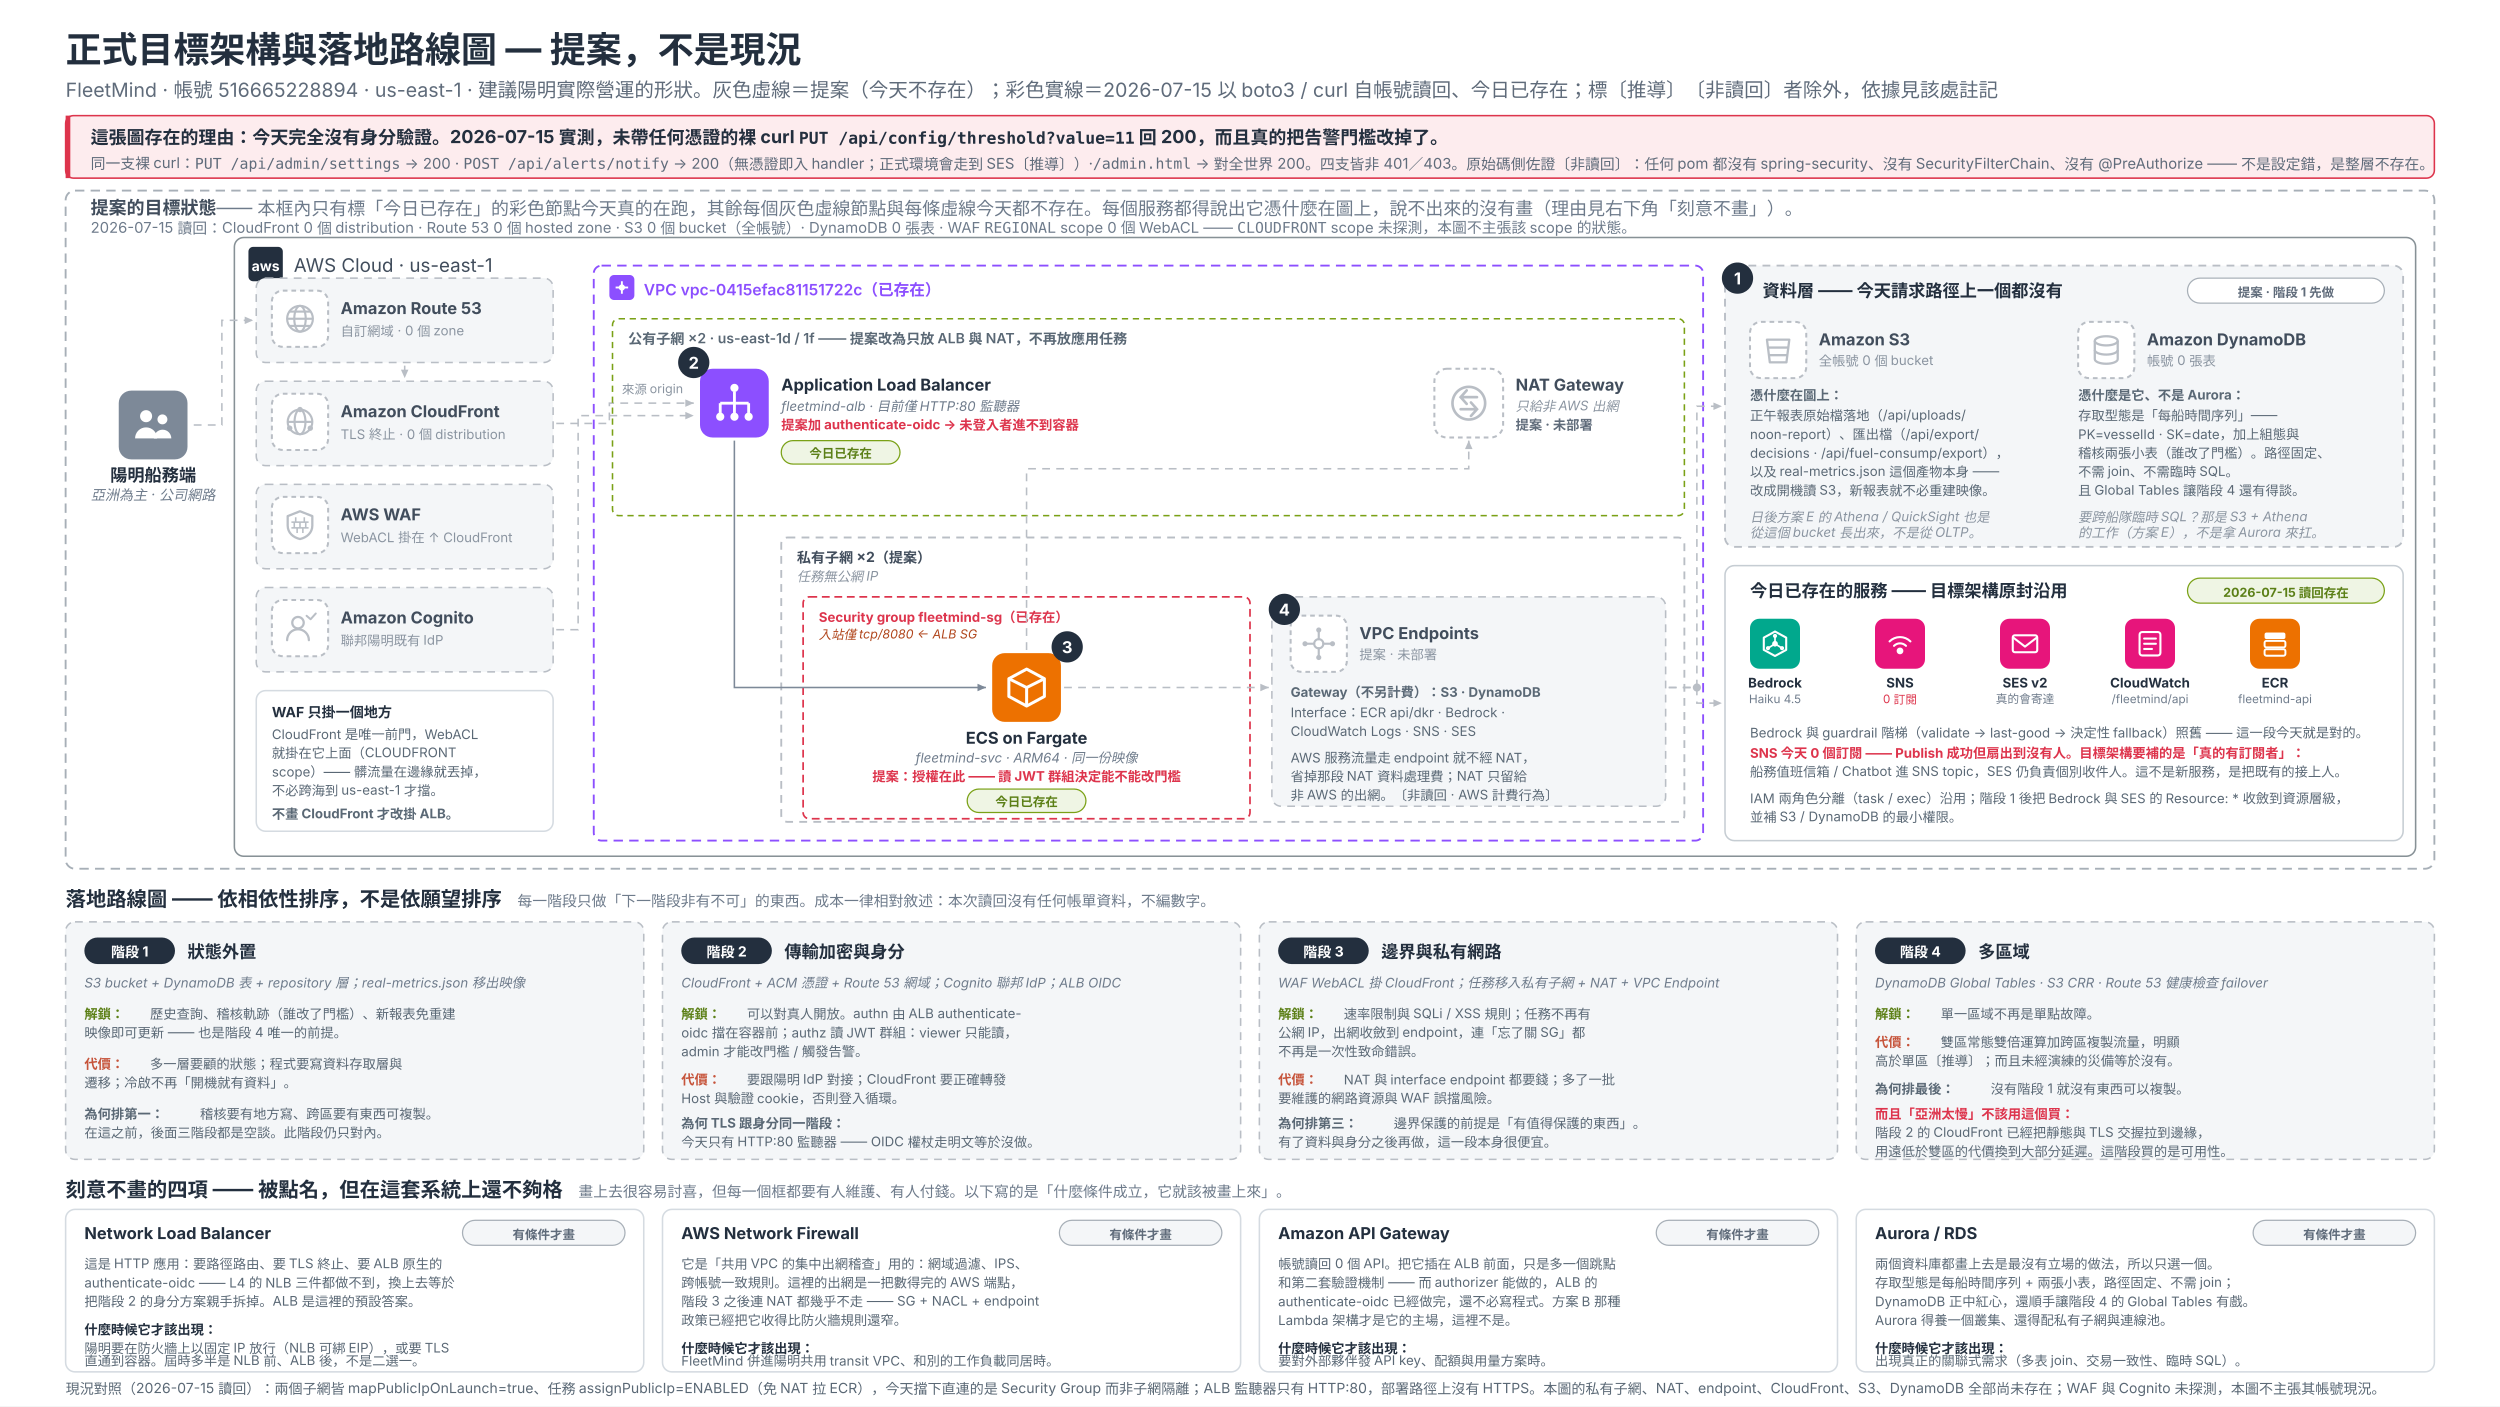
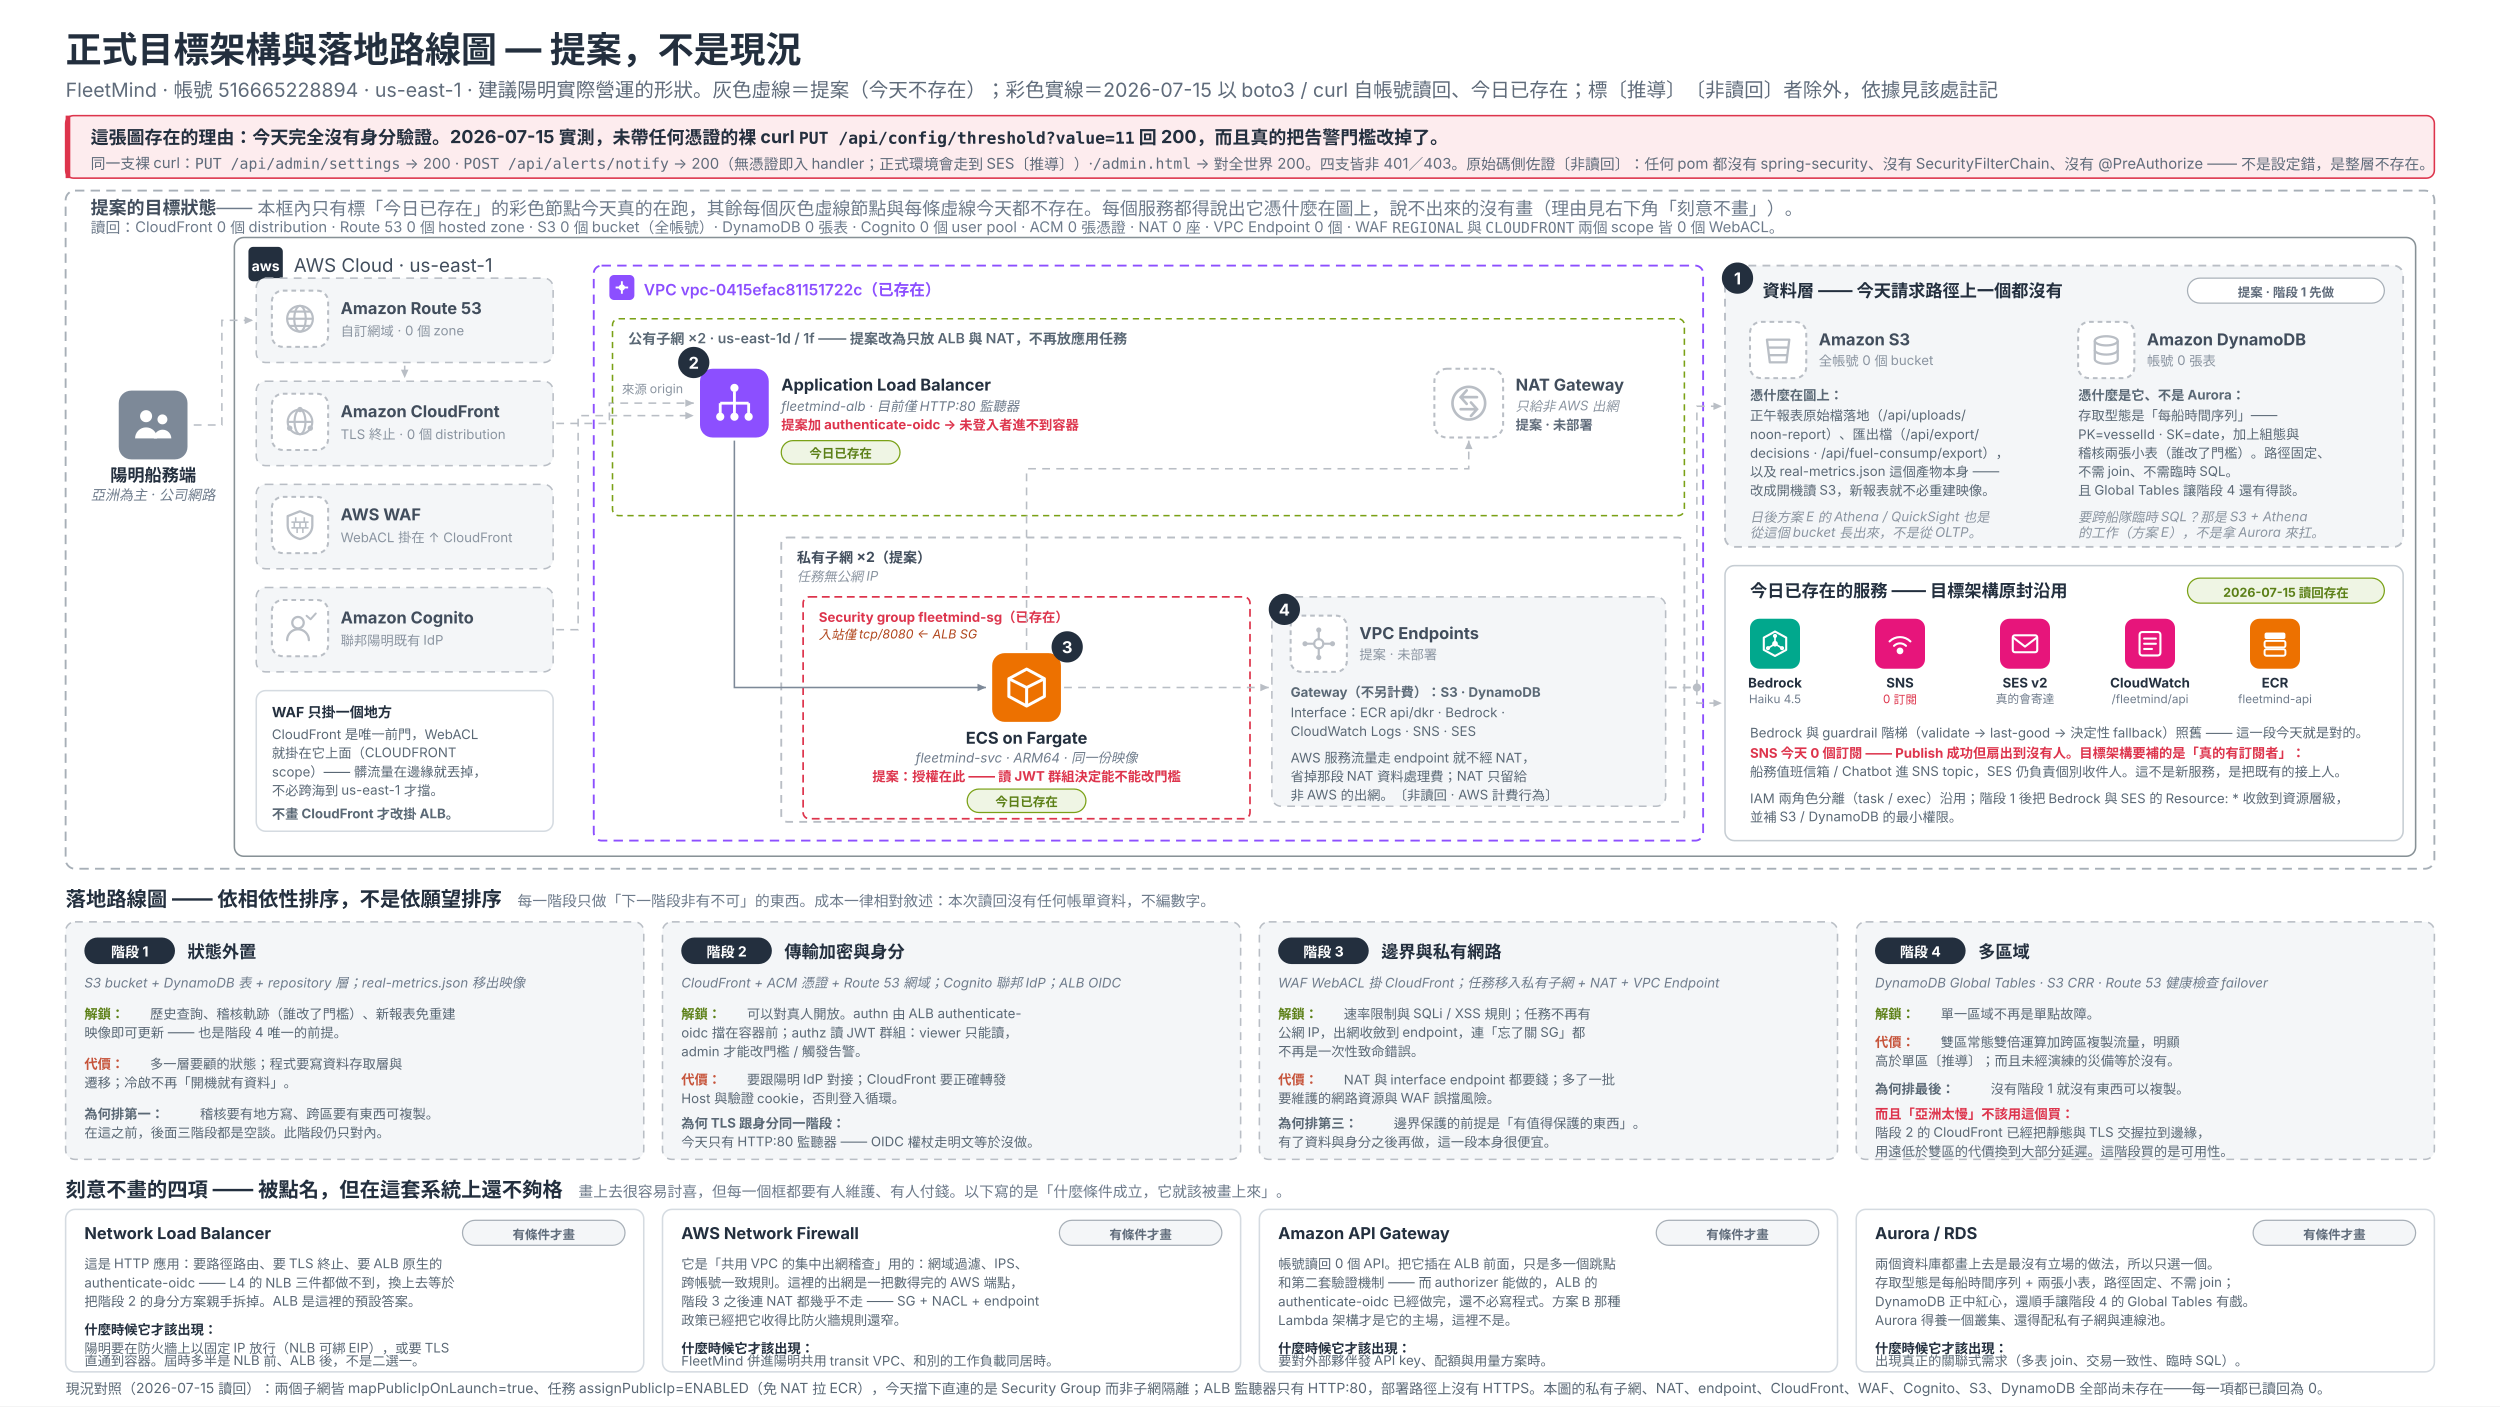
<svg xmlns="http://www.w3.org/2000/svg" viewBox="0 0 1600 900" width="1600" height="900" role="img" aria-label="FleetMind 正式目標架構與落地路線圖，全圖為提案" font-family="system-ui, -apple-system, 'Segoe UI', 'PingFang TC', 'Noto Sans TC', 'Microsoft JhengHei', sans-serif">
  <defs>
    <marker id="ah-target" viewBox="0 0 10 10" refX="9" refY="5" markerWidth="6" markerHeight="6" orient="auto-start-reverse">
      <path d="M0,1 L9,5 L0,9 Z" fill="#7D8998" />
    </marker>
    <marker id="ah-target-dim" viewBox="0 0 10 10" refX="9" refY="5" markerWidth="6" markerHeight="6" orient="auto-start-reverse">
      <path d="M0,1 L9,5 L0,9 Z" fill="#B9BEC5" />
    </marker>
    <g id="g-tg-users" fill="currentColor">
      <circle cx="8" cy="7" r="3.4" />
      <path d="M1.8,19.5 a6.2,6.2 0 0 1 12.4,0 Z" />
      <circle cx="17.2" cy="8.8" r="2.8" />
      <path d="M12.4,19.5 a4.9,4.9 0 0 1 9.8,0 Z" />
    </g>
    <g id="g-tg-r53" fill="none" stroke="currentColor" stroke-width="1.5">
      <circle cx="12" cy="12" r="9" />
      <ellipse cx="12" cy="12" rx="4" ry="9" />
      <path d="M3.1,12 H20.9 M4.6,7 H19.4 M4.6,17 H19.4" />
    </g>
    <g id="g-tg-cf">
      <g fill="none" stroke="currentColor" stroke-width="1.5">
        <circle cx="12" cy="12" r="8.6" />
        <ellipse cx="12" cy="12" rx="3.8" ry="8.6" />
        <path d="M3.4,12 H20.6" />
      </g>
      <circle cx="12" cy="3.4" r="1.9" fill="currentColor" />
      <circle cx="19.2" cy="16.4" r="1.9" fill="currentColor" />
      <circle cx="4.8" cy="16.4" r="1.9" fill="currentColor" />
    </g>
    <g id="g-tg-waf" fill="none" stroke="currentColor">
      <path d="M12,2.4 L20.6,5.8 V12.4 C20.6,17.4 16.8,20.7 12,21.8 C7.2,20.7 3.4,17.4 3.4,12.4 V5.8 Z" stroke-width="1.6" stroke-linejoin="round" />
      <path d="M6,10 H18 M6,14 H18 M9,10 V6.6 M15,10 V6.6 M8,14 V10 M12,14 V10 M16,14 V10 M10,17.6 V14 M14,17.6 V14" stroke-width="1.1" />
    </g>
    <g id="g-tg-cognito" fill="none" stroke="currentColor" stroke-width="1.6">
      <circle cx="10.6" cy="8.2" r="4" />
      <path d="M3,20.4 a7.6,7.6 0 0 1 15.2,0" stroke-linecap="round" />
      <path d="M16.6,3.4 L19.4,5.8 L23,1.8" stroke-width="1.4" stroke-linecap="round" stroke-linejoin="round" />
    </g>
    <g id="g-tg-alb">
      <path d="M12,5.5 V12 M4,12 H20 M4,12 V17.5 M12,12 V17.5 M20,12 V17.5" fill="none" stroke="currentColor" stroke-width="1.6" />
      <circle cx="12" cy="3.4" r="2.3" fill="currentColor" />
      <circle cx="4" cy="19.6" r="2.3" fill="currentColor" />
      <circle cx="12" cy="19.6" r="2.3" fill="currentColor" />
      <circle cx="20" cy="19.6" r="2.3" fill="currentColor" />
    </g>
    <g id="g-tg-nat" fill="none" stroke="currentColor" stroke-width="1.5" stroke-linecap="round">
      <circle cx="12" cy="12" r="9.2" />
      <path d="M7.4,15.4 H16.6 M13.2,11.6 L16.6,15.4 L13.2,19.2" />
      <path d="M16.6,8.6 H7.4 M10.8,4.8 L7.4,8.6 L10.8,12.4" />
    </g>
    <g id="g-tg-ecs" fill="none" stroke="currentColor" stroke-width="1.7" stroke-linejoin="round">
      <path d="M12,1.6 L22,7 L22,17 L12,22.4 L2,17 L2,7 Z" />
      <path d="M12,12 L22,7 M12,12 L2,7 M12,12 L12,22.4" />
    </g>
    <g id="g-tg-vpce">
      <g fill="none" stroke="currentColor" stroke-width="1.5">
        <circle cx="12" cy="12" r="3.2" />
        <path d="M12,2.6 V8.8 M12,15.2 V21.4 M2.6,12 H8.8 M15.2,12 H21.4" stroke-linecap="round" />
      </g>
      <circle cx="12" cy="2.4" r="1.8" fill="currentColor" />
      <circle cx="12" cy="21.6" r="1.8" fill="currentColor" />
      <circle cx="2.4" cy="12" r="1.8" fill="currentColor" />
      <circle cx="21.6" cy="12" r="1.8" fill="currentColor" />
    </g>
    <g id="g-tg-s3" fill="none" stroke="currentColor" stroke-width="1.6" stroke-linejoin="round">
      <path d="M4.2,4.8 H19.8 L17.8,20.6 H6.2 Z" />
      <path d="M4.9,10.3 H19.1 M5.6,15.6 H18.4" />
    </g>
    <g id="g-tg-ddb" fill="none" stroke="currentColor" stroke-width="1.6">
      <ellipse cx="12" cy="5.6" rx="8" ry="3.2" />
      <path d="M4,5.6 V18.4 a8,3.2 0 0 0 16,0 V5.6" />
      <path d="M4,12 a8,3.2 0 0 0 16,0" />
    </g>
    <g id="g-tg-bedrock">
      <path d="M12,2.6 L20.6,7.3 V16.7 L12,21.4 L3.4,16.7 V7.3 Z" fill="none" stroke="currentColor" stroke-width="1.6" stroke-linejoin="round" />
      <path d="M12,12 V6.4 M12,12 L17,15.2 M12,12 L7,15.2" fill="none" stroke="currentColor" stroke-width="1.3" />
      <circle cx="12" cy="12" r="2.2" fill="currentColor" />
      <circle cx="12" cy="6" r="1.6" fill="currentColor" />
      <circle cx="17.4" cy="15.4" r="1.6" fill="currentColor" />
      <circle cx="6.6" cy="15.4" r="1.6" fill="currentColor" />
    </g>
    <g id="g-tg-sns">
      <circle cx="12" cy="17.5" r="2.6" fill="currentColor" />
      <g fill="none" stroke="currentColor" stroke-width="1.6" stroke-linecap="round">
        <path d="M7.4,13.6 a6.5,6.5 0 0 1 9.2,0" />
        <path d="M4,10.2 a11.3,11.3 0 0 1 16,0" />
      </g>
    </g>
    <g id="g-tg-ses" fill="none" stroke="currentColor" stroke-width="1.6" stroke-linejoin="round">
      <rect x="2.6" y="5.5" width="18.8" height="13" rx="1.6" />
      <path d="M2.6,7 L12,14.2 L21.4,7" />
    </g>
    <g id="g-tg-cw" fill="none" stroke="currentColor" stroke-width="1.6">
      <rect x="4" y="3" width="16" height="18" rx="2" />
      <path d="M7.5,8 H16.5 M7.5,12 H16.5 M7.5,16 H13.5" stroke-linecap="round" />
    </g>
    <g id="g-tg-ecr">
      <rect x="4" y="3.4" width="16" height="5" rx="1.4" fill="currentColor" />
      <rect x="4" y="9.8" width="16" height="5" rx="1.4" fill="none" stroke="currentColor" stroke-width="1.5" />
      <rect x="4" y="16.2" width="16" height="5" rx="1.4" fill="none" stroke="currentColor" stroke-width="1.5" />
    </g>
  </defs>
  <rect x="0" y="0" width="1600" height="900" fill="#FFFFFF" />
  <text x="42" y="40" font-size="23" font-weight="700" fill="#232F3E">正式目標架構與落地路線圖 — 提案，不是現況</text>
  <text x="42" y="62" font-size="12.5" fill="#5F6B7A">FleetMind · 帳號 516665228894 · us-east-1 · 建議陽明實際營運的形狀。灰色虛線＝提案（今天不存在）；彩色實線＝2026-07-15 以 boto3 / curl 自帳號讀回、今日已存在；標〔推導〕〔非讀回〕者除外，依據見該處註記</text>
  <rect x="42" y="74" width="1516" height="40" rx="5" fill="#FDECEE" stroke="#DD344C" stroke-width="1" />
  <rect x="42" y="74" width="3" height="40" fill="#DD344C" />
  <text x="58" y="92" font-size="11.5" font-weight="700" fill="#232F3E">這張圖存在的理由：今天完全沒有身分驗證。2026-07-15 實測，未帶任何憑證的裸 curl <tspan font-family="ui-monospace, SFMono-Regular, Menlo, Consolas, monospace" font-size="10.5">PUT /api/config/threshold?value=11</tspan> 回 200，而且真的把告警門檻改掉了。</text>
  <text x="58" y="108" font-size="9.5" fill="#5F6B7A">同一支裸 curl：<tspan font-family="ui-monospace, SFMono-Regular, Menlo, Consolas, monospace">PUT /api/admin/settings</tspan> → 200 · <tspan font-family="ui-monospace, SFMono-Regular, Menlo, Consolas, monospace">POST /api/alerts/notify</tspan> → 200（無憑證即入 handler；正式環境會走到 SES〔推導〕）·<tspan font-family="ui-monospace, SFMono-Regular, Menlo, Consolas, monospace">/admin.html</tspan> → 對全世界 200。四支皆非 401／403。原始碼側佐證〔非讀回〕：任何 pom 都沒有 spring-security、沒有 SecurityFilterChain、沒有 @PreAuthorize —— 不是設定錯，是整層不存在。</text>
  <rect x="42" y="122" width="1516" height="434" rx="6" fill="none" stroke="#A7AFB7" stroke-width="1.2" stroke-dasharray="6 4" />
  <text x="58" y="137" font-size="11.5" font-weight="700" fill="#414D5C">提案的目標狀態<tspan font-weight="400" fill="#6E7B8B"> —— 本框內只有標「今日已存在」的彩色節點今天真的在跑，其餘每個灰色虛線節點與每條虛線今天都不存在。每個服務都得說出它憑什麼在圖上，說不出來的沒有畫（理由見右下角「刻意不畫」）。</tspan>
  </text>
-   <text x="58" y="149" font-size="9.5" fill="#6E7B8B">2026-07-15 讀回：CloudFront 0 個 distribution · Route 53 0 個 hosted zone · S3 0 個 bucket（全帳號）· DynamoDB 0 張表 · WAF <tspan font-family="ui-monospace, SFMono-Regular, Menlo, Consolas, monospace">REGIONAL</tspan> scope 0 個 WebACL —— <tspan font-family="ui-monospace, SFMono-Regular, Menlo, Consolas, monospace">CLOUDFRONT</tspan> scope 未探測，本圖不主張該 scope 的狀態。</text>
+   <text x="58" y="149" font-size="9.5" fill="#6E7B8B">讀回：CloudFront 0 個 distribution · Route 53 0 個 hosted zone · S3 0 個 bucket（全帳號）· DynamoDB 0 張表 · Cognito 0 個 user pool · ACM 0 張憑證 · NAT 0 座 · VPC Endpoint 0 個 · WAF <tspan font-family="ui-monospace, SFMono-Regular, Menlo, Consolas, monospace">REGIONAL</tspan> 與 <tspan font-family="ui-monospace, SFMono-Regular, Menlo, Consolas, monospace">CLOUDFRONT</tspan> 兩個 scope 皆 0 個 WebACL。</text>
  <rect x="150" y="152" width="1396" height="396" rx="6" fill="none" stroke="#879196" stroke-width="1" />
  <rect x="159" y="158" width="22" height="22" rx="3" fill="#232F3E" />
  <text x="170" y="173.5" text-anchor="middle" font-size="9" font-weight="700" fill="#FFFFFF">aws</text>
  <text x="188" y="174" font-size="12" fill="#414D5C">AWS Cloud · us-east-1</text>
  <rect x="76" y="250" width="44" height="44" rx="8" fill="#7D8998" />
  <use href="#g-tg-users" color="#FFFFFF" transform="translate(84.4,258.4) scale(1.1367)" />
  <text x="98" y="308" text-anchor="middle" font-size="11" font-weight="600" fill="#232F3E">陽明船務端</text>
  <text x="98" y="320" text-anchor="middle" font-size="9" font-style="italic" fill="#6E7B8B">亞洲為主 · 公司網路</text>
  <path d="M124,272 H142 V205 H162" fill="none" stroke="#B9BEC5" stroke-width="1" stroke-dasharray="5 4" marker-end="url(#ah-target-dim)" />
  <rect x="164" y="178" width="190" height="54" rx="6" fill="#F4F6F8" stroke="#B9BEC5" stroke-width="1" stroke-dasharray="5 4" />
  <rect x="174" y="186" width="36" height="36" rx="7" fill="#FFFFFF" stroke="#B9BEC5" stroke-width="1.3" stroke-dasharray="3 2.5" />
  <use href="#g-tg-r53" color="#B9BEC5" transform="translate(181,193) scale(0.9167)" />
  <text x="218" y="201" font-size="10.5" font-weight="700" fill="#414D5C">Amazon Route 53</text>
  <text x="218" y="215" font-size="8.5" fill="#8A94A0">自訂網域 · 0 個 zone</text>
  <path d="M259,234 V242" fill="none" stroke="#B9BEC5" stroke-width="1" stroke-dasharray="5 4" marker-end="url(#ah-target-dim)" />
  <rect x="164" y="244" width="190" height="54" rx="6" fill="#F4F6F8" stroke="#B9BEC5" stroke-width="1" stroke-dasharray="5 4" />
  <rect x="174" y="252" width="36" height="36" rx="7" fill="#FFFFFF" stroke="#B9BEC5" stroke-width="1.3" stroke-dasharray="3 2.5" />
  <use href="#g-tg-cf" color="#B9BEC5" transform="translate(181,259) scale(0.9167)" />
  <text x="218" y="267" font-size="10.5" font-weight="700" fill="#414D5C">Amazon CloudFront</text>
  <text x="218" y="281" font-size="8.5" fill="#8A94A0">TLS 終止 · 0 個 distribution</text>
  <rect x="164" y="310" width="190" height="54" rx="6" fill="#F4F6F8" stroke="#B9BEC5" stroke-width="1" stroke-dasharray="5 4" />
  <rect x="174" y="318" width="36" height="36" rx="7" fill="#FFFFFF" stroke="#B9BEC5" stroke-width="1.3" stroke-dasharray="3 2.5" />
  <use href="#g-tg-waf" color="#B9BEC5" transform="translate(181,325) scale(0.9167)" />
  <text x="218" y="333" font-size="10.5" font-weight="700" fill="#414D5C">AWS WAF</text>
  <text x="218" y="347" font-size="8.5" fill="#8A94A0">WebACL 掛在 ↑ CloudFront</text>
  <rect x="164" y="376" width="190" height="54" rx="6" fill="#F4F6F8" stroke="#B9BEC5" stroke-width="1" stroke-dasharray="5 4" />
  <rect x="174" y="384" width="36" height="36" rx="7" fill="#FFFFFF" stroke="#B9BEC5" stroke-width="1.3" stroke-dasharray="3 2.5" />
  <use href="#g-tg-cognito" color="#B9BEC5" transform="translate(181,391) scale(0.9167)" />
  <text x="218" y="399" font-size="10.5" font-weight="700" fill="#414D5C">Amazon Cognito</text>
  <text x="218" y="413" font-size="8.5" fill="#8A94A0">聯邦陽明既有 IdP</text>
  <rect x="164" y="442" width="190" height="90" rx="6" fill="#FFFFFF" stroke="#D5DBE1" stroke-width="1" />
  <text x="174" y="459" font-size="9" font-weight="700" fill="#232F3E">WAF 只掛一個地方</text>
  <text x="174" y="473" font-size="8.5" fill="#5A6875">CloudFront 是唯一前門，WebACL</text>
  <text x="174" y="485" font-size="8.5" fill="#5A6875">就掛在它上面（CLOUDFRONT</text>
  <text x="174" y="497" font-size="8.5" fill="#5A6875">scope）—— 髒流量在邊緣就丟掉，</text>
  <text x="174" y="509" font-size="8.5" fill="#5A6875">不必跨海到 us-east-1 才擋。</text>
  <text x="174" y="524" font-size="8.5" font-weight="700" fill="#5A6875">不畫 CloudFront 才改掛 ALB。</text>
  <path d="M356,271 H390 V258 H444" fill="none" stroke="#B9BEC5" stroke-width="1" stroke-dasharray="5 4" marker-end="url(#ah-target-dim)" />
  <text x="398" y="252" font-size="8" fill="#8A94A0">來源 origin</text>
  <path d="M356,403 H370 V266 H444" fill="none" stroke="#B9BEC5" stroke-width="1" stroke-dasharray="5 4" marker-end="url(#ah-target-dim)" />
  <rect x="380" y="170" width="710" height="368" rx="5" fill="none" stroke="#8C4FFF" stroke-width="1.2" stroke-dasharray="6 4" />
  <g transform="translate(390,176)">
    <rect width="16" height="16" rx="3" fill="#8C4FFF" />
    <path d="M8,4 V12 M4,8 H12" stroke="#FFFFFF" stroke-width="1.2" fill="none" />
    <circle cx="8" cy="8" r="2" fill="#FFFFFF" />
  </g>
  <text x="412" y="189" font-size="10" font-weight="600" fill="#8C4FFF">VPC vpc-0415efac81151722c（已存在）</text>
  <rect x="392" y="204" width="686" height="126" rx="4" fill="none" stroke="#7AA116" stroke-width="1" stroke-dasharray="4 3" />
  <text x="402" y="220" font-size="9" font-weight="600" fill="#5A6875">公有子網 ×2 · us-east-1d / 1f —— 提案改為只放 ALB 與 NAT，不再放應用任務</text>
  <rect x="448" y="236" width="44" height="44" rx="8" fill="#8C4FFF" />
  <use href="#g-tg-alb" color="#FFFFFF" transform="translate(456.4,244.4) scale(1.1367)" />
  <circle cx="444" cy="232" r="10" fill="#232F3E" />
  <text x="444" y="236" text-anchor="middle" font-size="10.5" font-weight="700" fill="#FFFFFF">2</text>
  <text x="500" y="250" font-size="10.5" font-weight="700" fill="#232F3E">Application Load Balancer</text>
  <text x="500" y="263" font-size="8.5" font-style="italic" fill="#6E7B8B">fleetmind-alb · 目前僅 HTTP:80 監聽器</text>
  <text x="500" y="275" font-size="8.5" font-weight="700" fill="#DD344C">提案加 authenticate-oidc → 未登入者進不到容器</text>
  <rect x="500" y="282" width="76" height="15" rx="7.5" fill="#EFF5E4" stroke="#7AA116" stroke-width="0.8" />
  <text x="538" y="293" text-anchor="middle" font-size="8" font-weight="700" fill="#5B7F16">今日已存在</text>
  <rect x="918" y="236" width="44" height="44" rx="8" fill="#FFFFFF" stroke="#B9BEC5" stroke-width="1.3" stroke-dasharray="3 2.5" />
  <use href="#g-tg-nat" color="#B9BEC5" transform="translate(926.4,244.4) scale(1.1367)" />
  <text x="970" y="250" font-size="10.5" font-weight="700" fill="#414D5C">NAT Gateway</text>
  <text x="970" y="263" font-size="8.5" font-style="italic" fill="#8A94A0">只給非 AWS 出網</text>
  <text x="970" y="275" font-size="8.5" font-weight="700" fill="#5F6B7A">提案 · 未部署</text>
  <rect x="500" y="344" width="578" height="182" rx="4" fill="none" stroke="#B9BEC5" stroke-width="1.2" stroke-dasharray="5 4" />
  <text x="510" y="360" font-size="9" font-weight="700" fill="#414D5C">私有子網 ×2（提案）</text>
  <text x="510" y="372" font-size="8.5" font-style="italic" fill="#8A94A0">任務無公網 IP</text>
  <rect x="514" y="382" width="286" height="142" rx="4" fill="none" stroke="#DD344C" stroke-width="1.1" stroke-dasharray="5 3" />
  <text x="524" y="398" font-size="8.5" font-weight="700" fill="#DD344C">Security group fleetmind-sg（已存在）</text>
  <text x="524" y="409" font-size="8" font-style="italic" fill="#B0451B">入站僅 tcp/8080 ← ALB SG</text>
  <rect x="635" y="418" width="44" height="44" rx="8" fill="#ED7100" />
  <use href="#g-tg-ecs" color="#FFFFFF" transform="translate(643.4,426.4) scale(1.1367)" />
  <circle cx="683" cy="414" r="10" fill="#232F3E" />
  <text x="683" y="418" text-anchor="middle" font-size="10.5" font-weight="700" fill="#FFFFFF">3</text>
  <text x="657" y="476" text-anchor="middle" font-size="10.5" font-weight="700" fill="#232F3E">ECS on Fargate</text>
  <text x="657" y="488" text-anchor="middle" font-size="8.5" font-style="italic" fill="#6E7B8B">fleetmind-svc · ARM64 · 同一份映像</text>
  <text x="657" y="500" text-anchor="middle" font-size="8.5" font-weight="700" fill="#DD344C">提案：授權在此 —— 讀 JWT 群組決定能不能改門檻</text>
  <rect x="619" y="505" width="76" height="15" rx="7.5" fill="#EFF5E4" stroke="#7AA116" stroke-width="0.8" />
  <text x="657" y="516" text-anchor="middle" font-size="8" font-weight="700" fill="#5B7F16">今日已存在</text>
  <path d="M470,282 V440 H631" fill="none" stroke="#7D8998" stroke-width="1" marker-end="url(#ah-target)" />
  <path d="M657,416 V300 H940 V282" fill="none" stroke="#B9BEC5" stroke-width="1" stroke-dasharray="5 4" marker-end="url(#ah-target-dim)" />
  <path d="M681,440 H812" fill="none" stroke="#B9BEC5" stroke-width="1" stroke-dasharray="5 4" marker-end="url(#ah-target-dim)" />
  <rect x="814" y="382" width="252" height="134" rx="6" fill="#F4F6F8" stroke="#B9BEC5" stroke-width="1" stroke-dasharray="5 4" />
  <rect x="826" y="394" width="36" height="36" rx="7" fill="#FFFFFF" stroke="#B9BEC5" stroke-width="1.3" stroke-dasharray="3 2.5" />
  <use href="#g-tg-vpce" color="#B9BEC5" transform="translate(833,401) scale(0.9167)" />
  <circle cx="822" cy="390" r="10" fill="#232F3E" />
  <text x="822" y="394" text-anchor="middle" font-size="10.5" font-weight="700" fill="#FFFFFF">4</text>
  <text x="870" y="409" font-size="10.5" font-weight="700" fill="#414D5C">VPC Endpoints</text>
  <text x="870" y="422" font-size="8.5" fill="#8A94A0">提案 · 未部署</text>
  <text x="826" y="446" font-size="8.5" font-weight="700" fill="#5A6875">Gateway（不另計費）：S3 · DynamoDB</text>
  <text x="826" y="459" font-size="8.5" fill="#5A6875">Interface：ECR api/dkr · Bedrock ·</text>
  <text x="826" y="471" font-size="8.5" fill="#5A6875">CloudWatch Logs · SNS · SES</text>
  <text x="826" y="488" font-size="8.5" fill="#5A6875">AWS 服務流量走 endpoint 就不經 NAT，</text>
  <text x="826" y="500" font-size="8.5" fill="#5A6875">省掉那段 NAT 資料處理費；NAT 只留給</text>
  <text x="826" y="512" font-size="8.5" fill="#5A6875">非 AWS 的出網。〔非讀回 · AWS 計費行為〕</text>
  <path d="M1068,440 H1086 V260 H1102" fill="none" stroke="#B9BEC5" stroke-width="1" stroke-dasharray="5 4" marker-end="url(#ah-target-dim)" />
  <path d="M1068,440 H1086 V450 H1102" fill="none" stroke="#B9BEC5" stroke-width="1" stroke-dasharray="5 4" marker-end="url(#ah-target-dim)" />
  <circle cx="1086" cy="440" r="2.6" fill="#B9BEC5" />
  <rect x="1104" y="170" width="434" height="180" rx="6" fill="#F4F6F8" stroke="#B9BEC5" stroke-width="1.2" stroke-dasharray="5 4" />
  <circle cx="1112" cy="178" r="10" fill="#232F3E" />
  <text x="1112" y="182" text-anchor="middle" font-size="10.5" font-weight="700" fill="#FFFFFF">1</text>
  <text x="1128" y="190" font-size="11" font-weight="700" fill="#232F3E">資料層 —— 今天請求路徑上一個都沒有</text>
  <rect x="1400" y="178" width="126" height="16" rx="8" fill="#FFFFFF" stroke="#A7AFB7" stroke-width="0.8" />
  <text x="1463" y="190" text-anchor="middle" font-size="8" font-weight="700" fill="#5F6B7A">提案 · 階段 1 先做</text>
  <rect x="1120" y="206" width="36" height="36" rx="7" fill="#FFFFFF" stroke="#B9BEC5" stroke-width="1.3" stroke-dasharray="3 2.5" />
  <use href="#g-tg-s3" color="#B9BEC5" transform="translate(1127,213) scale(0.9167)" />
  <text x="1164" y="221" font-size="10.5" font-weight="700" fill="#414D5C">Amazon S3</text>
  <text x="1164" y="234" font-size="8.5" fill="#8A94A0">全帳號 0 個 bucket</text>
  <text x="1120" y="256" font-size="8.5" font-weight="700" fill="#5A6875">憑什麼在圖上：</text>
  <text x="1120" y="269" font-size="8.5" fill="#5A6875">正午報表原始檔落地（/api/uploads/</text>
  <text x="1120" y="281" font-size="8.5" fill="#5A6875">noon-report）、匯出檔（/api/export/</text>
  <text x="1120" y="293" font-size="8.5" fill="#5A6875">decisions · /api/fuel-consump/export），</text>
  <text x="1120" y="305" font-size="8.5" fill="#5A6875">以及 real-metrics.json 這個產物本身 ——</text>
  <text x="1120" y="317" font-size="8.5" fill="#5A6875">改成開機讀 S3，新報表就不必重建映像。</text>
  <text x="1120" y="334" font-size="8.5" font-style="italic" fill="#8A94A0">日後方案 E 的 Athena / QuickSight 也是</text>
  <text x="1120" y="344" font-size="8.5" font-style="italic" fill="#8A94A0">從這個 bucket 長出來，不是從 OLTP。</text>
  <rect x="1330" y="206" width="36" height="36" rx="7" fill="#FFFFFF" stroke="#B9BEC5" stroke-width="1.3" stroke-dasharray="3 2.5" />
  <use href="#g-tg-ddb" color="#B9BEC5" transform="translate(1337,213) scale(0.9167)" />
  <text x="1374" y="221" font-size="10.5" font-weight="700" fill="#414D5C">Amazon DynamoDB</text>
  <text x="1374" y="234" font-size="8.5" fill="#8A94A0">帳號 0 張表</text>
  <text x="1330" y="256" font-size="8.5" font-weight="700" fill="#5A6875">憑什麼是它、不是 Aurora：</text>
  <text x="1330" y="269" font-size="8.5" fill="#5A6875">存取型態是「每船時間序列」——</text>
  <text x="1330" y="281" font-size="8.5" fill="#5A6875">PK=vesselId · SK=date，加上組態與</text>
  <text x="1330" y="293" font-size="8.5" fill="#5A6875">稽核兩張小表（誰改了門檻）。路徑固定、</text>
  <text x="1330" y="305" font-size="8.5" fill="#5A6875">不需 join、不需臨時 SQL。</text>
  <text x="1330" y="317" font-size="8.5" fill="#5A6875">且 Global Tables 讓階段 4 還有得談。</text>
  <text x="1330" y="334" font-size="8.5" font-style="italic" fill="#8A94A0">要跨船隊臨時 SQL？那是 S3 + Athena</text>
  <text x="1330" y="344" font-size="8.5" font-style="italic" fill="#8A94A0">的工作（方案 E），不是拿 Aurora 來扛。</text>
  <rect x="1104" y="362" width="434" height="176" rx="6" fill="#FFFFFF" stroke="#C6CDD3" stroke-width="1" />
  <text x="1120" y="382" font-size="11" font-weight="700" fill="#232F3E">今日已存在的服務 —— 目標架構原封沿用</text>
  <rect x="1400" y="370" width="126" height="16" rx="8" fill="#EFF5E4" stroke="#7AA116" stroke-width="0.8" />
  <text x="1463" y="382" text-anchor="middle" font-size="8" font-weight="700" fill="#5B7F16">2026-07-15 讀回存在</text>
  <rect x="1120" y="396" width="32" height="32" rx="6" fill="#01A88D" />
  <use href="#g-tg-bedrock" color="#FFFFFF" transform="translate(1126,402) scale(0.8333)" />
  <text x="1136" y="440" text-anchor="middle" font-size="8.5" font-weight="700" fill="#232F3E">Bedrock</text>
  <text x="1136" y="450" text-anchor="middle" font-size="7.5" fill="#6E7B8B">Haiku 4.5</text>
  <rect x="1200" y="396" width="32" height="32" rx="6" fill="#E7157B" />
  <use href="#g-tg-sns" color="#FFFFFF" transform="translate(1206,402) scale(0.8333)" />
  <text x="1216" y="440" text-anchor="middle" font-size="8.5" font-weight="700" fill="#232F3E">SNS</text>
  <text x="1216" y="450" text-anchor="middle" font-size="7.5" fill="#DD344C">0 訂閱</text>
  <rect x="1280" y="396" width="32" height="32" rx="6" fill="#E7157B" />
  <use href="#g-tg-ses" color="#FFFFFF" transform="translate(1286,402) scale(0.8333)" />
  <text x="1296" y="440" text-anchor="middle" font-size="8.5" font-weight="700" fill="#232F3E">SES v2</text>
  <text x="1296" y="450" text-anchor="middle" font-size="7.5" fill="#6E7B8B">真的會寄達</text>
  <rect x="1360" y="396" width="32" height="32" rx="6" fill="#E7157B" />
  <use href="#g-tg-cw" color="#FFFFFF" transform="translate(1366,402) scale(0.8333)" />
  <text x="1376" y="440" text-anchor="middle" font-size="8.5" font-weight="700" fill="#232F3E">CloudWatch</text>
  <text x="1376" y="450" text-anchor="middle" font-size="7.5" fill="#6E7B8B">/fleetmind/api</text>
  <rect x="1440" y="396" width="32" height="32" rx="6" fill="#ED7100" />
  <use href="#g-tg-ecr" color="#FFFFFF" transform="translate(1446,402) scale(0.8333)" />
  <text x="1456" y="440" text-anchor="middle" font-size="8.5" font-weight="700" fill="#232F3E">ECR</text>
  <text x="1456" y="450" text-anchor="middle" font-size="7.5" fill="#6E7B8B">fleetmind-api</text>
  <text x="1120" y="472" font-size="8.5" fill="#5A6875">Bedrock 與 guardrail 階梯（validate → last-good → 決定性 fallback）照舊 —— 這一段今天就是對的。</text>
  <text x="1120" y="485" font-size="8.5" font-weight="700" fill="#DD344C">SNS 今天 0 個訂閱 —— Publish 成功但扇出到沒有人。目標架構要補的是「真的有訂閱者」：</text>
  <text x="1120" y="497" font-size="8.5" fill="#5A6875">船務值班信箱 / Chatbot 進 SNS topic，SES 仍負責個別收件人。這不是新服務，是把既有的接上人。</text>
  <text x="1120" y="514" font-size="8.5" fill="#5A6875">IAM 兩角色分離（task / exec）沿用；階段 1 後把 Bedrock 與 SES 的 Resource: * 收斂到資源層級，</text>
  <text x="1120" y="526" font-size="8.5" fill="#5A6875">並補 S3 / DynamoDB 的最小權限。</text>
  <text x="42" y="580" font-size="13" font-weight="700" fill="#232F3E">落地路線圖 —— 依相依性排序，不是依願望排序<tspan font-size="9.5" font-weight="400" fill="#6E7B8B" dx="10">每一階段只做「下一階段非有不可」的東西。成本一律相對敘述：本次讀回沒有任何帳單資料，不編數字。</tspan>
  </text>
  <rect x="42" y="590" width="370" height="152" rx="6" fill="#F4F6F8" stroke="#B9BEC5" stroke-width="1" stroke-dasharray="5 4" />
  <rect x="54" y="600" width="58" height="17" rx="8.5" fill="#232F3E" />
  <text x="83" y="612.5" text-anchor="middle" font-size="9" font-weight="700" fill="#FFFFFF">階段 1</text>
  <text x="120" y="613" font-size="11" font-weight="700" fill="#232F3E">狀態外置</text>
  <text x="54" y="632" font-size="8.5" font-style="italic" fill="#6E7B8B">S3 bucket + DynamoDB 表 + repository 層；real-metrics.json 移出映像</text>
  <text x="54" y="652" font-size="8.5" font-weight="700" fill="#5B7F16">解鎖：</text>
  <text x="96" y="652" font-size="8.5" fill="#5A6875">歷史查詢、稽核軌跡（誰改了門檻）、新報表免重建</text>
  <text x="54" y="664" font-size="8.5" fill="#5A6875">映像即可更新 —— 也是階段 4 唯一的前提。</text>
  <text x="54" y="684" font-size="8.5" font-weight="700" fill="#C6543B">代價：</text>
  <text x="96" y="684" font-size="8.5" fill="#5A6875">多一層要顧的狀態；程式要寫資料存取層與</text>
  <text x="54" y="696" font-size="8.5" fill="#5A6875">遷移；冷啟不再「開機就有資料」。</text>
  <text x="54" y="716" font-size="8.5" font-weight="700" fill="#5A6875">為何排第一：</text>
  <text x="128" y="716" font-size="8.5" fill="#5A6875">稽核要有地方寫、跨區要有東西可複製。</text>
  <text x="54" y="728" font-size="8.5" fill="#5A6875">在這之前，後面三階段都是空談。此階段仍只對內。</text>
  <rect x="424" y="590" width="370" height="152" rx="6" fill="#F4F6F8" stroke="#B9BEC5" stroke-width="1" stroke-dasharray="5 4" />
  <rect x="436" y="600" width="58" height="17" rx="8.5" fill="#232F3E" />
  <text x="465" y="612.5" text-anchor="middle" font-size="9" font-weight="700" fill="#FFFFFF">階段 2</text>
  <text x="502" y="613" font-size="11" font-weight="700" fill="#232F3E">傳輸加密與身分</text>
  <text x="436" y="632" font-size="8.5" font-style="italic" fill="#6E7B8B">CloudFront + ACM 憑證 + Route 53 網域；Cognito 聯邦 IdP；ALB OIDC</text>
  <text x="436" y="652" font-size="8.5" font-weight="700" fill="#5B7F16">解鎖：</text>
  <text x="478" y="652" font-size="8.5" fill="#5A6875">可以對真人開放。authn 由 ALB authenticate-</text>
  <text x="436" y="664" font-size="8.5" fill="#5A6875">oidc 擋在容器前；authz 讀 JWT 群組：viewer 只能讀，</text>
  <text x="436" y="676" font-size="8.5" fill="#5A6875">admin 才能改門檻 / 觸發告警。</text>
  <text x="436" y="694" font-size="8.5" font-weight="700" fill="#C6543B">代價：</text>
  <text x="478" y="694" font-size="8.5" fill="#5A6875">要跟陽明 IdP 對接；CloudFront 要正確轉發</text>
  <text x="436" y="706" font-size="8.5" fill="#5A6875">Host 與驗證 cookie，否則登入循環。</text>
  <text x="436" y="722" font-size="8.5" font-weight="700" fill="#5A6875">為何 TLS 跟身分同一階段：</text>
  <text x="436" y="734" font-size="8.5" fill="#5A6875">今天只有 HTTP:80 監聽器 —— OIDC 權杖走明文等於沒做。</text>
  <rect x="806" y="590" width="370" height="152" rx="6" fill="#F4F6F8" stroke="#B9BEC5" stroke-width="1" stroke-dasharray="5 4" />
  <rect x="818" y="600" width="58" height="17" rx="8.5" fill="#232F3E" />
  <text x="847" y="612.5" text-anchor="middle" font-size="9" font-weight="700" fill="#FFFFFF">階段 3</text>
  <text x="884" y="613" font-size="11" font-weight="700" fill="#232F3E">邊界與私有網路</text>
  <text x="818" y="632" font-size="8.5" font-style="italic" fill="#6E7B8B">WAF WebACL 掛 CloudFront；任務移入私有子網 + NAT + VPC Endpoint</text>
  <text x="818" y="652" font-size="8.5" font-weight="700" fill="#5B7F16">解鎖：</text>
  <text x="860" y="652" font-size="8.5" fill="#5A6875">速率限制與 SQLi / XSS 規則；任務不再有</text>
  <text x="818" y="664" font-size="8.5" fill="#5A6875">公網 IP，出網收斂到 endpoint，連「忘了關 SG」都</text>
  <text x="818" y="676" font-size="8.5" fill="#5A6875">不再是一次性致命錯誤。</text>
  <text x="818" y="694" font-size="8.5" font-weight="700" fill="#C6543B">代價：</text>
  <text x="860" y="694" font-size="8.5" fill="#5A6875">NAT 與 interface endpoint 都要錢；多了一批</text>
  <text x="818" y="706" font-size="8.5" fill="#5A6875">要維護的網路資源與 WAF 誤擋風險。</text>
  <text x="818" y="722" font-size="8.5" font-weight="700" fill="#5A6875">為何排第三：</text>
  <text x="892" y="722" font-size="8.5" fill="#5A6875">邊界保護的前提是「有值得保護的東西」。</text>
  <text x="818" y="734" font-size="8.5" fill="#5A6875">有了資料與身分之後再做，這一段本身很便宜。</text>
  <rect x="1188" y="590" width="370" height="152" rx="6" fill="#F4F6F8" stroke="#B9BEC5" stroke-width="1" stroke-dasharray="5 4" />
  <rect x="1200" y="600" width="58" height="17" rx="8.5" fill="#232F3E" />
  <text x="1229" y="612.5" text-anchor="middle" font-size="9" font-weight="700" fill="#FFFFFF">階段 4</text>
  <text x="1266" y="613" font-size="11" font-weight="700" fill="#232F3E">多區域</text>
  <text x="1200" y="632" font-size="8.5" font-style="italic" fill="#6E7B8B">DynamoDB Global Tables · S3 CRR · Route 53 健康檢查 failover</text>
  <text x="1200" y="652" font-size="8.5" font-weight="700" fill="#5B7F16">解鎖：</text>
  <text x="1242" y="652" font-size="8.5" fill="#5A6875">單一區域不再是單點故障。</text>
  <text x="1200" y="670" font-size="8.5" font-weight="700" fill="#C6543B">代價：</text>
  <text x="1242" y="670" font-size="8.5" fill="#5A6875">雙區常態雙倍運算加跨區複製流量，明顯</text>
  <text x="1200" y="682" font-size="8.5" fill="#5A6875">高於單區〔推導〕；而且未經演練的災備等於沒有。</text>
  <text x="1200" y="700" font-size="8.5" font-weight="700" fill="#5A6875">為何排最後：</text>
  <text x="1274" y="700" font-size="8.5" fill="#5A6875">沒有階段 1 就沒有東西可以複製。</text>
  <text x="1200" y="716" font-size="8.5" font-weight="700" fill="#DD344C">而且「亞洲太慢」不該用這個買：</text>
  <text x="1200" y="728" font-size="8.5" fill="#5A6875">階段 2 的 CloudFront 已經把靜態與 TLS 交握拉到邊緣，</text>
  <text x="1200" y="740" font-size="8.5" fill="#5A6875">用遠低於雙區的代價換到大部分延遲。這階段買的是可用性。</text>
  <text x="42" y="766" font-size="13" font-weight="700" fill="#232F3E">刻意不畫的四項 —— 被點名，但在這套系統上還不夠格<tspan font-size="9.5" font-weight="400" fill="#6E7B8B" dx="10">畫上去很容易討喜，但每一個框都要有人維護、有人付錢。以下寫的是「什麼條件成立，它就該被畫上來」。</tspan>
  </text>
  <rect x="42" y="774" width="370" height="104" rx="6" fill="#FFFFFF" stroke="#D5DBE1" stroke-width="1" />
  <text x="54" y="793" font-size="10.5" font-weight="700" fill="#232F3E">Network Load Balancer</text>
  <rect x="296" y="781" width="104" height="16" rx="8" fill="#F4F6F8" stroke="#A7AFB7" stroke-width="0.8" />
  <text x="348" y="793" text-anchor="middle" font-size="8" font-weight="700" fill="#5F6B7A">有條件才畫</text>
  <text x="54" y="812" font-size="8.5" fill="#5A6875">這是 HTTP 應用：要路徑路由、要 TLS 終止、要 ALB 原生的</text>
  <text x="54" y="824" font-size="8.5" fill="#5A6875">authenticate-oidc —— L4 的 NLB 三件都做不到，換上去等於</text>
  <text x="54" y="836" font-size="8.5" fill="#5A6875">把階段 2 的身分方案親手拆掉。ALB 是這裡的預設答案。</text>
  <text x="54" y="854" font-size="8.5" font-weight="700" fill="#232F3E">什麼時候它才該出現：</text>
  <text x="54" y="866" font-size="8.5" fill="#5A6875">陽明要在防火牆上以固定 IP 放行（NLB 可綁 EIP），或要 TLS</text>
  <text x="54" y="874" font-size="8.5" fill="#5A6875">直通到容器。屆時多半是 NLB 前、ALB 後，不是二選一。</text>
  <rect x="424" y="774" width="370" height="104" rx="6" fill="#FFFFFF" stroke="#D5DBE1" stroke-width="1" />
  <text x="436" y="793" font-size="10.5" font-weight="700" fill="#232F3E">AWS Network Firewall</text>
  <rect x="678" y="781" width="104" height="16" rx="8" fill="#F4F6F8" stroke="#A7AFB7" stroke-width="0.8" />
  <text x="730" y="793" text-anchor="middle" font-size="8" font-weight="700" fill="#5F6B7A">有條件才畫</text>
  <text x="436" y="812" font-size="8.5" fill="#5A6875">它是「共用 VPC 的集中出網稽查」用的：網域過濾、IPS、</text>
  <text x="436" y="824" font-size="8.5" fill="#5A6875">跨帳號一致規則。這裡的出網是一把數得完的 AWS 端點，</text>
  <text x="436" y="836" font-size="8.5" fill="#5A6875">階段 3 之後連 NAT 都幾乎不走 —— SG + NACL + endpoint</text>
  <text x="436" y="848" font-size="8.5" fill="#5A6875">政策已經把它收得比防火牆規則還窄。</text>
  <text x="436" y="866" font-size="8.5" font-weight="700" fill="#232F3E">什麼時候它才該出現：</text>
  <text x="436" y="874" font-size="8.5" fill="#5A6875">FleetMind 併進陽明共用 transit VPC、和別的工作負載同居時。</text>
  <rect x="806" y="774" width="370" height="104" rx="6" fill="#FFFFFF" stroke="#D5DBE1" stroke-width="1" />
  <text x="818" y="793" font-size="10.5" font-weight="700" fill="#232F3E">Amazon API Gateway</text>
  <rect x="1060" y="781" width="104" height="16" rx="8" fill="#F4F6F8" stroke="#A7AFB7" stroke-width="0.8" />
  <text x="1112" y="793" text-anchor="middle" font-size="8" font-weight="700" fill="#5F6B7A">有條件才畫</text>
  <text x="818" y="812" font-size="8.5" fill="#5A6875">帳號讀回 0 個 API。把它插在 ALB 前面，只是多一個跳點</text>
  <text x="818" y="824" font-size="8.5" fill="#5A6875">和第二套驗證機制 —— 而 authorizer 能做的，ALB 的</text>
  <text x="818" y="836" font-size="8.5" fill="#5A6875">authenticate-oidc 已經做完，還不必寫程式。方案 B 那種</text>
  <text x="818" y="848" font-size="8.5" fill="#5A6875">Lambda 架構才是它的主場，這裡不是。</text>
  <text x="818" y="866" font-size="8.5" font-weight="700" fill="#232F3E">什麼時候它才該出現：</text>
  <text x="818" y="874" font-size="8.5" fill="#5A6875">要對外部夥伴發 API key、配額與用量方案時。</text>
  <rect x="1188" y="774" width="370" height="104" rx="6" fill="#FFFFFF" stroke="#D5DBE1" stroke-width="1" />
  <text x="1200" y="793" font-size="10.5" font-weight="700" fill="#232F3E">Aurora / RDS</text>
  <rect x="1442" y="781" width="104" height="16" rx="8" fill="#F4F6F8" stroke="#A7AFB7" stroke-width="0.8" />
  <text x="1494" y="793" text-anchor="middle" font-size="8" font-weight="700" fill="#5F6B7A">有條件才畫</text>
  <text x="1200" y="812" font-size="8.5" fill="#5A6875">兩個資料庫都畫上去是最沒有立場的做法，所以只選一個。</text>
  <text x="1200" y="824" font-size="8.5" fill="#5A6875">存取型態是每船時間序列 + 兩張小表，路徑固定、不需 join；</text>
  <text x="1200" y="836" font-size="8.5" fill="#5A6875">DynamoDB 正中紅心，還順手讓階段 4 的 Global Tables 有戲。</text>
  <text x="1200" y="848" font-size="8.5" fill="#5A6875">Aurora 得養一個叢集、還得配私有子網與連線池。</text>
  <text x="1200" y="866" font-size="8.5" font-weight="700" fill="#232F3E">什麼時候它才該出現：</text>
  <text x="1200" y="874" font-size="8.5" fill="#5A6875">出現真正的關聯式需求（多表 join、交易一致性、臨時 SQL）。</text>
-   <text x="42" y="892" font-size="9" fill="#5A6875">現況對照（2026-07-15 讀回）：兩個子網皆 mapPublicIpOnLaunch=true、任務 assignPublicIp=ENABLED（免 NAT 拉 ECR），今天擋下直連的是 Security Group 而非子網隔離；ALB 監聽器只有 HTTP:80，部署路徑上沒有 HTTPS。本圖的私有子網、NAT、endpoint、CloudFront、S3、DynamoDB 全部尚未存在；WAF 與 Cognito 未探測，本圖不主張其帳號現況。</text>
+   <text x="42" y="892" font-size="9" fill="#5A6875">現況對照（2026-07-15 讀回）：兩個子網皆 mapPublicIpOnLaunch=true、任務 assignPublicIp=ENABLED（免 NAT 拉 ECR），今天擋下直連的是 Security Group 而非子網隔離；ALB 監聽器只有 HTTP:80，部署路徑上沒有 HTTPS。本圖的私有子網、NAT、endpoint、CloudFront、WAF、Cognito、S3、DynamoDB 全部尚未存在——每一項都已讀回為 0。</text>
</svg>
